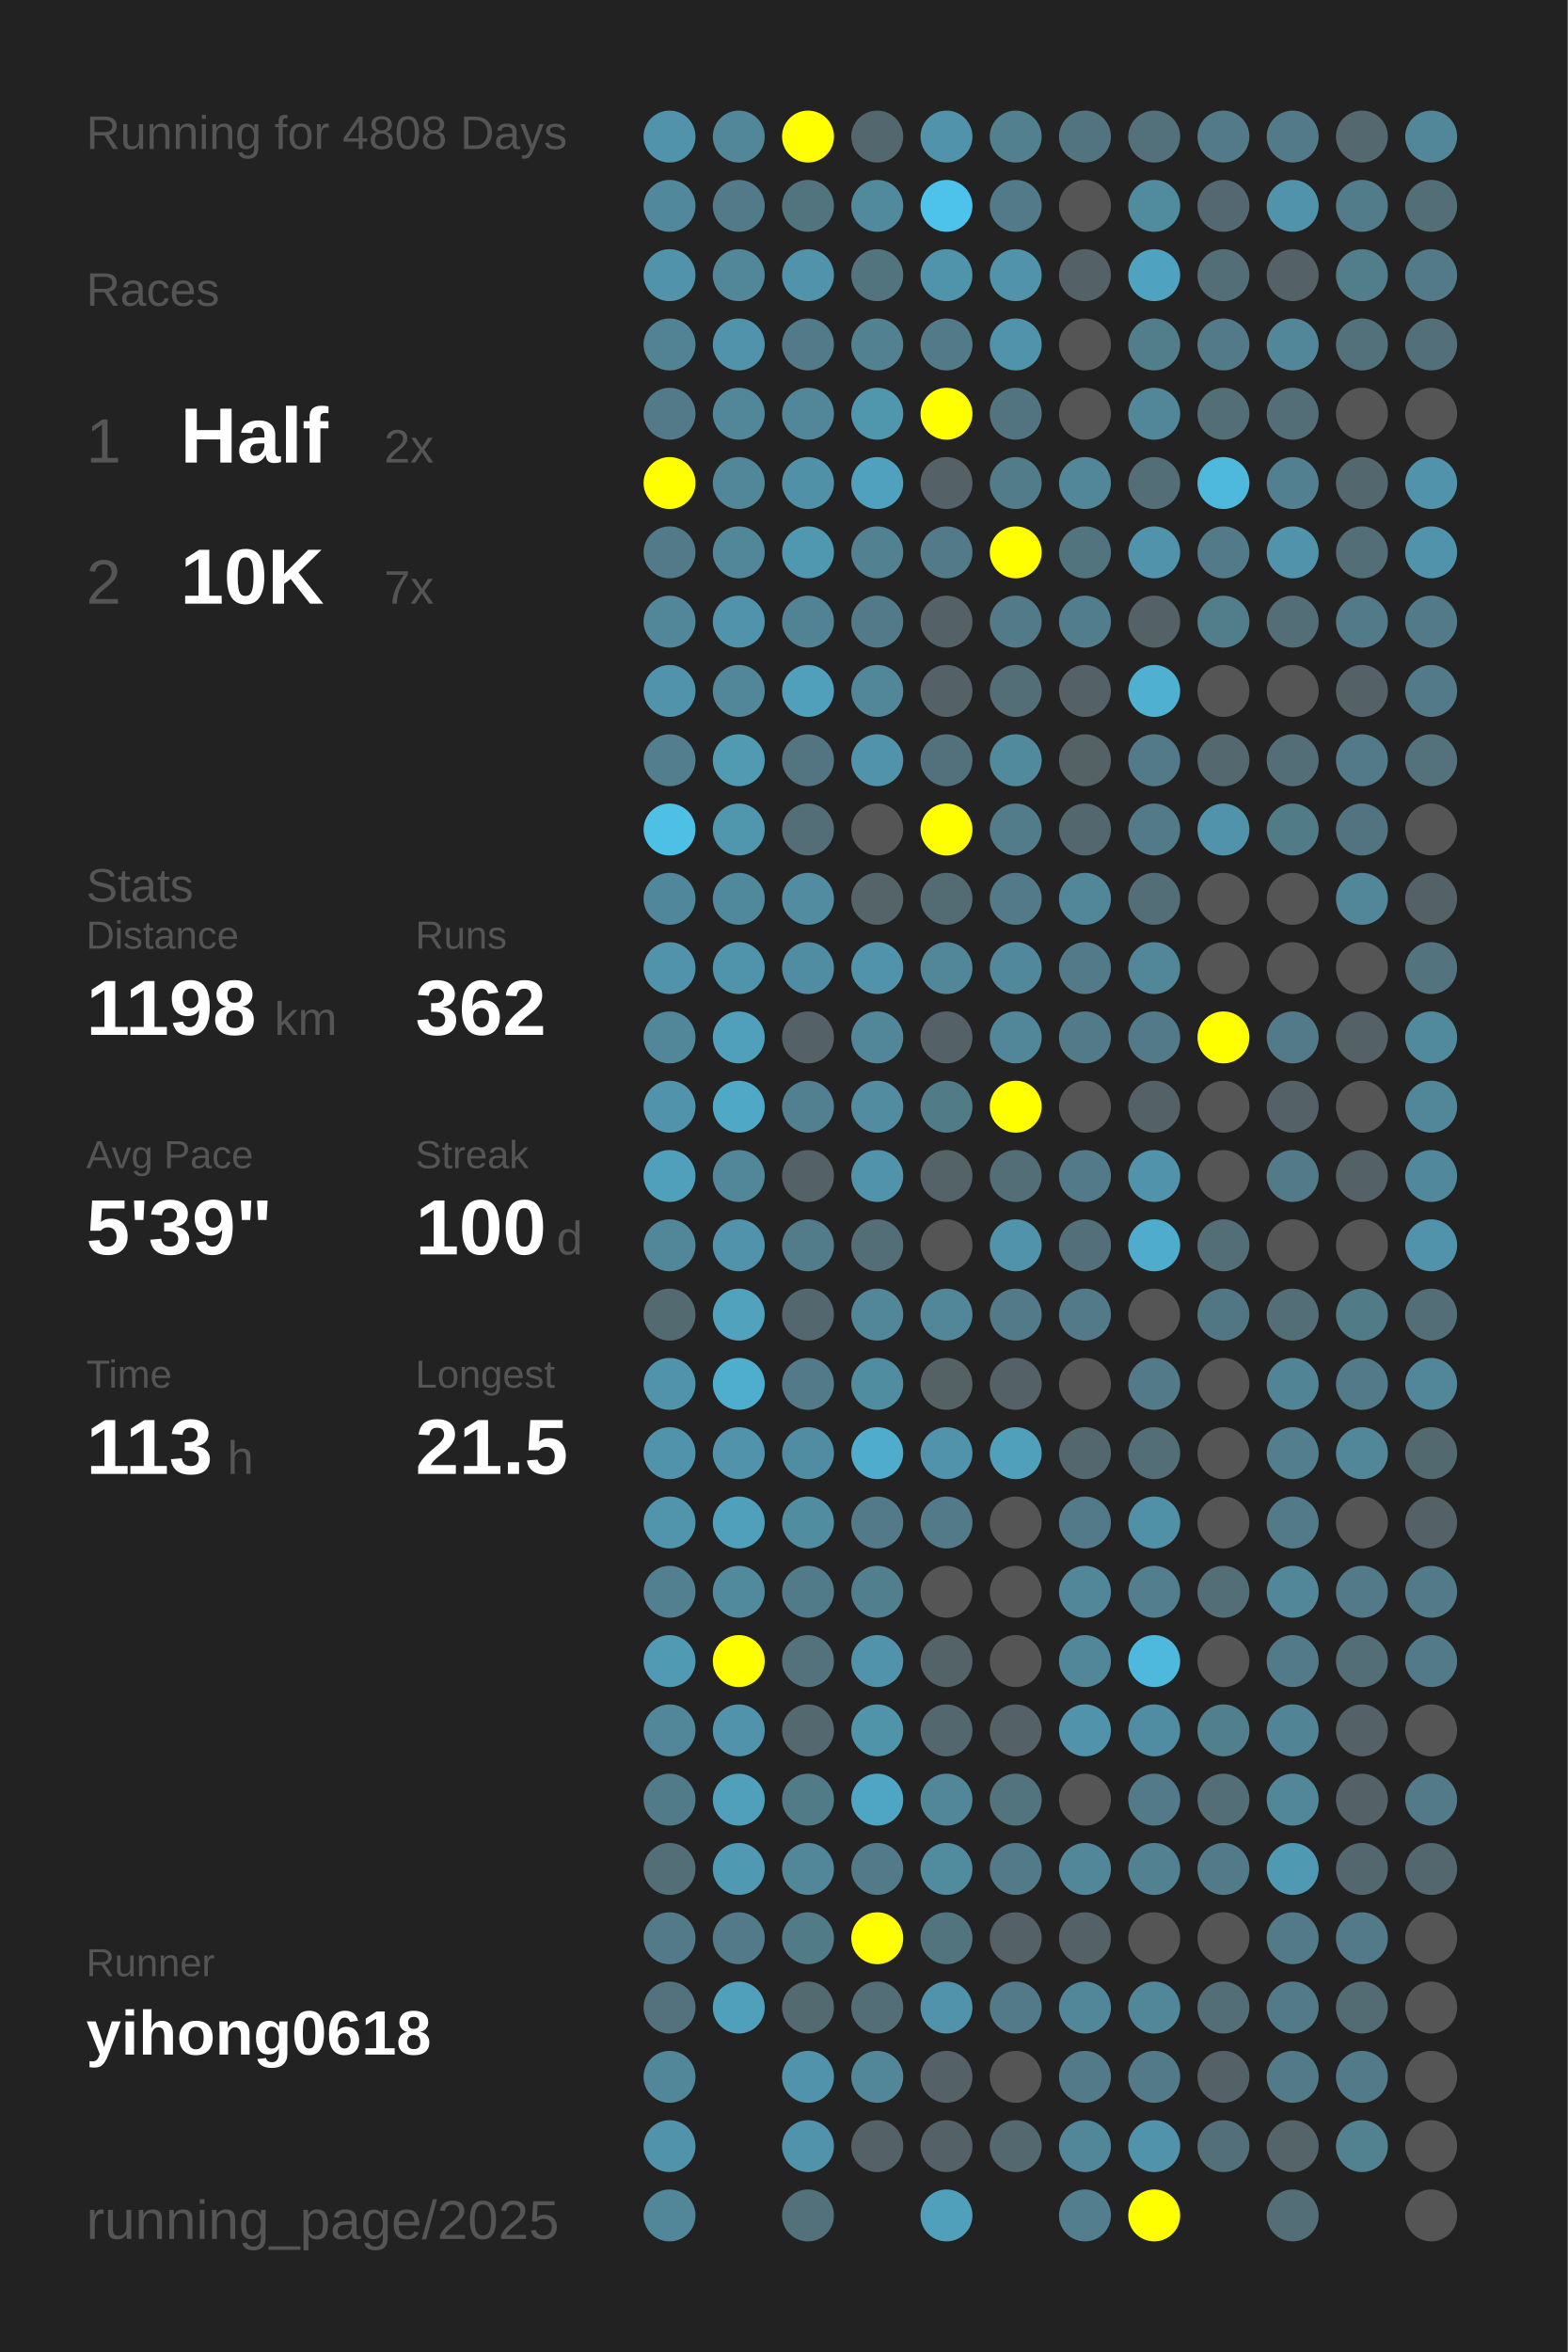
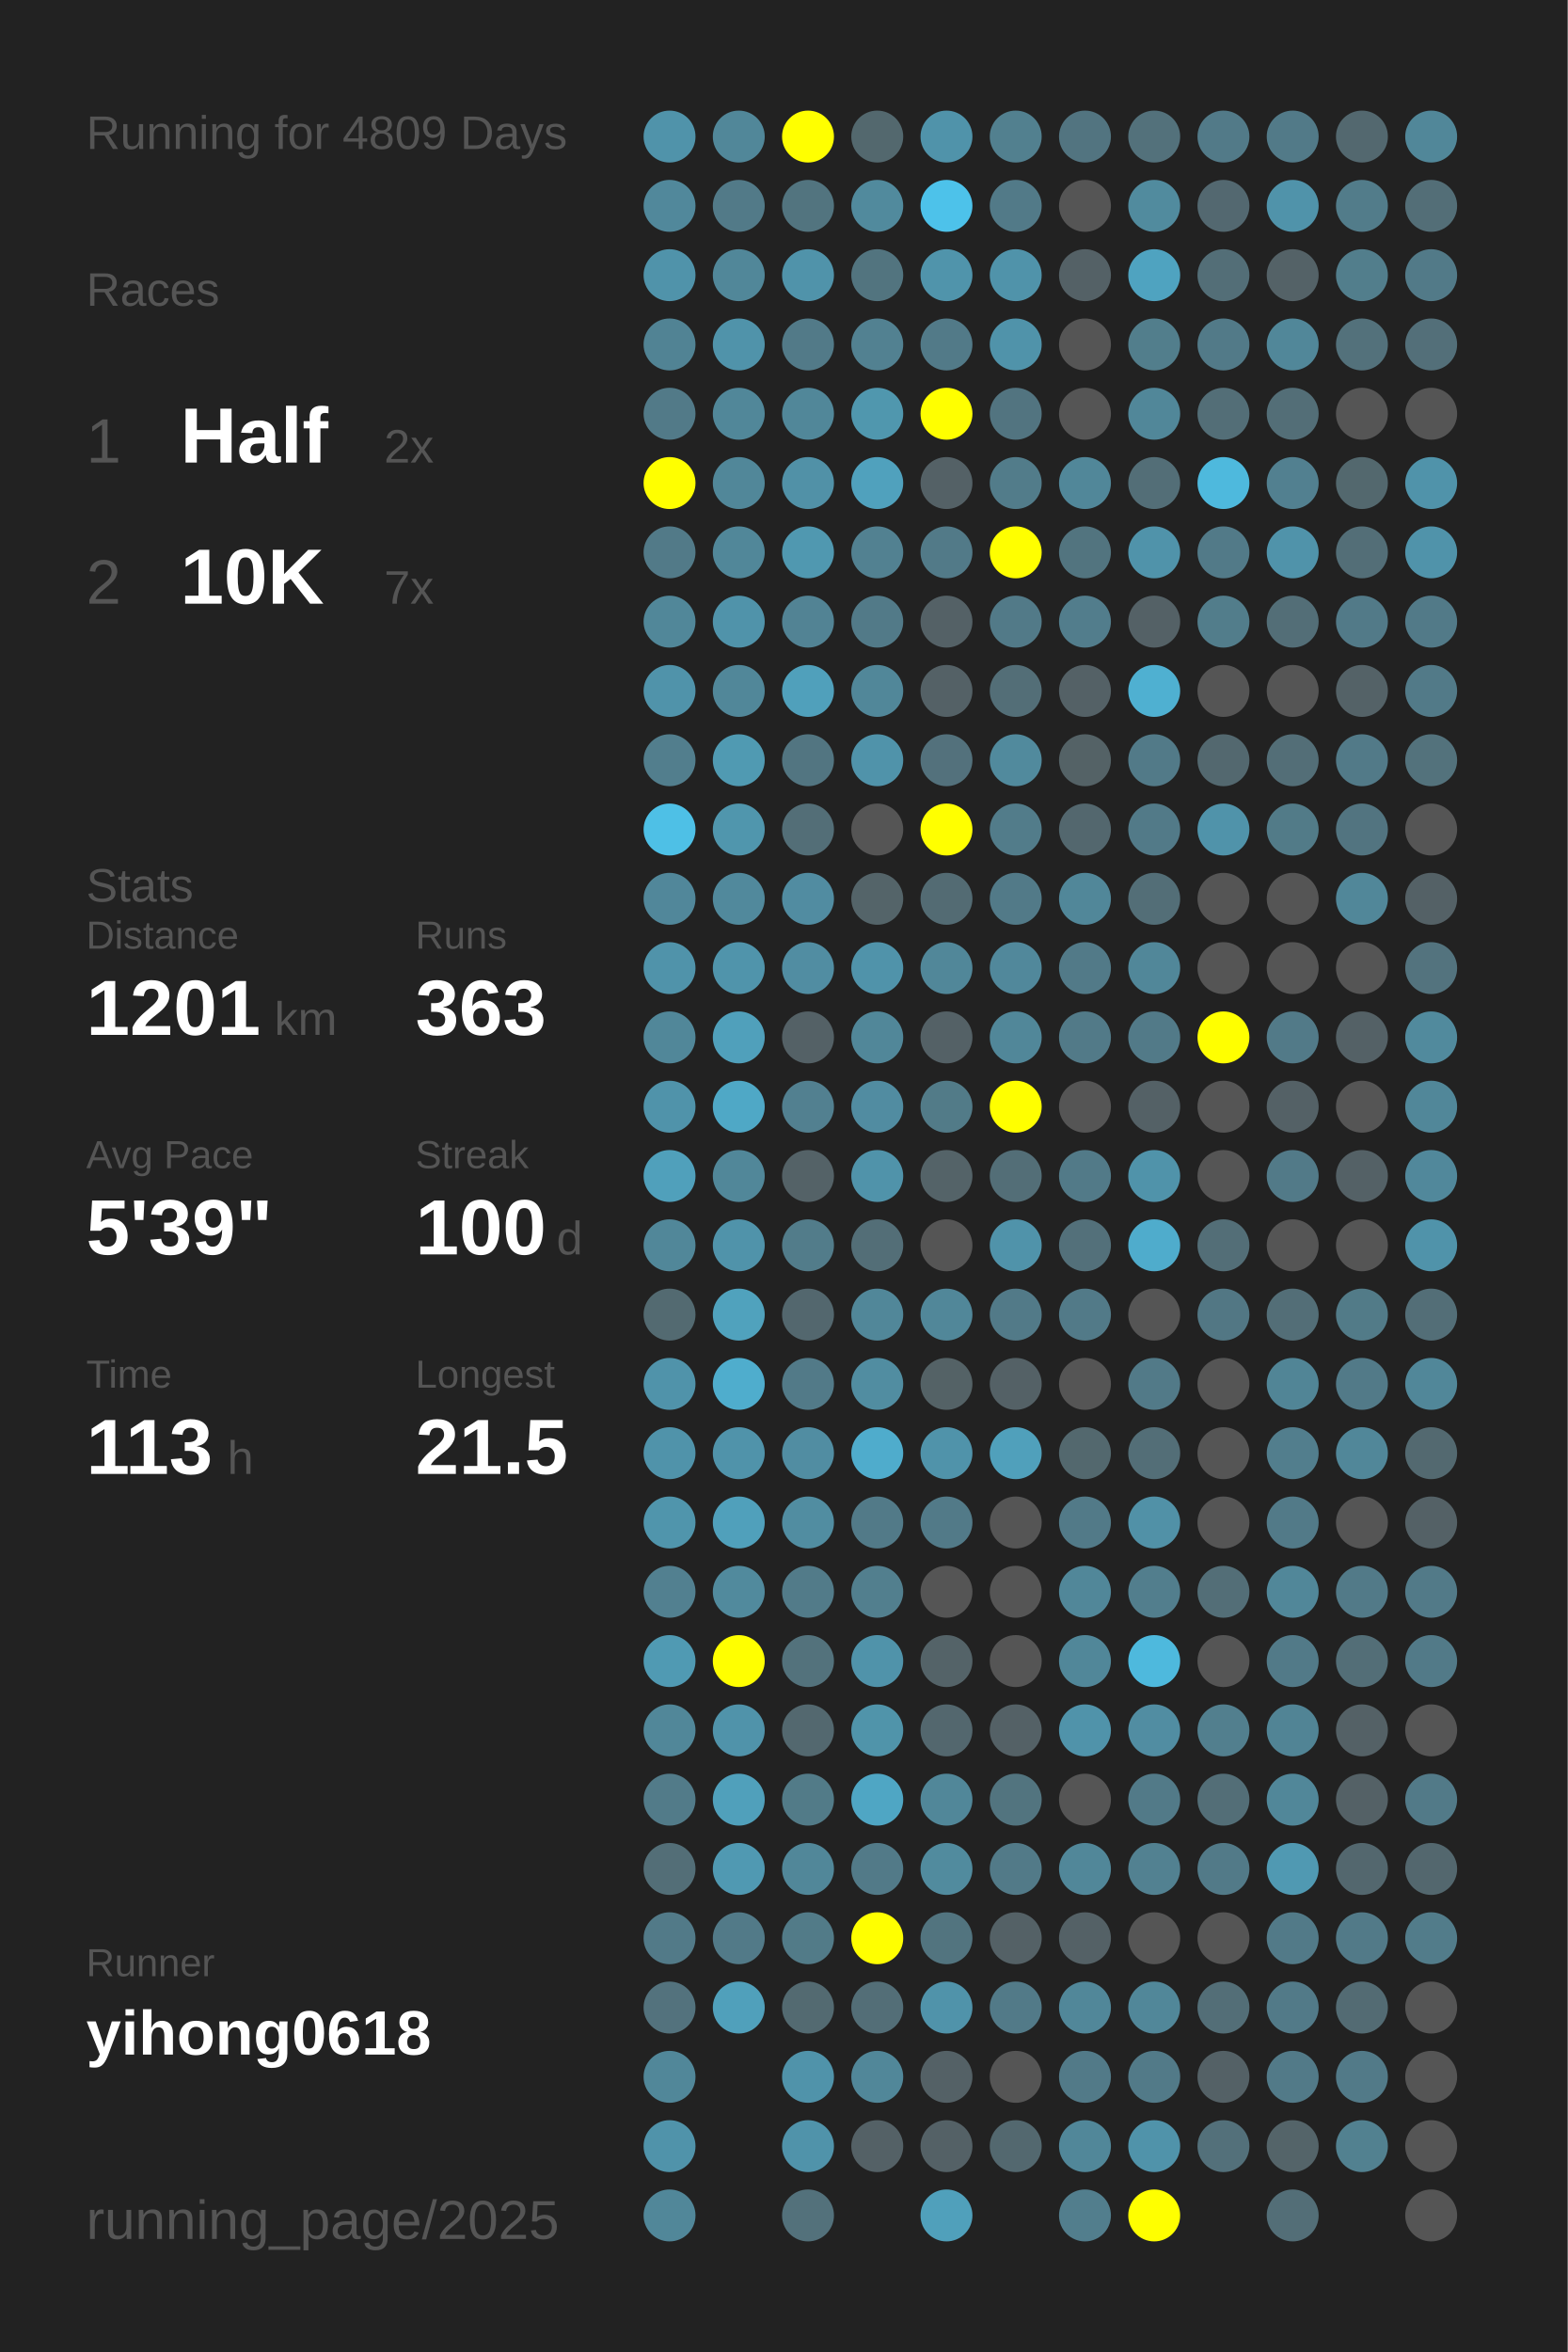
<svg xmlns="http://www.w3.org/2000/svg" baseProfile="full" height="300mm" version="1.1" viewBox="0,0,200,300" width="200mm">
  <defs />
  <rect fill="#222222" height="300" width="200" x="0" y="0" />
-   <text fill="#555555" style="font-size:6px; font-family:Arial;" x="11" y="19">Running for 4808 Days</text>
+   <text fill="#555555" style="font-size:6px; font-family:Arial;" x="11" y="19">Running for 4809 Days</text>
  <text fill="#555555" style="font-size:6px; font-family:Arial;" x="11" y="39">Races</text>
  <text fill="#555555" style="font-size:8px; font-family:Arial;" x="11" y="59">1</text>
  <text fill="#FFFFFF" style="font-size:10px; font-family:Arial; font-weight:bold;" x="23" y="59">Half</text>
  <text fill="#555555" style="font-size:6px; font-family:Arial;" x="49" y="59">2x</text>
  <text fill="#555555" style="font-size:8px; font-family:Arial;" x="11" y="77">2</text>
  <text fill="#FFFFFF" style="font-size:10px; font-family:Arial; font-weight:bold;" x="23" y="77">10K</text>
  <text fill="#555555" style="font-size:6px; font-family:Arial;" x="49" y="77">7x</text>
  <text fill="#555555" style="font-size:6px; font-family:Arial;" x="11" y="115">Stats</text>
  <text fill="#555555" style="font-size:5px; font-family:Arial;" x="11" y="121">Distance</text>
-   <text fill="#FFFFFF" style="font-size:10px; font-family:Arial; font-weight:bold;" x="11" y="132">1198</text>
+   <text fill="#FFFFFF" style="font-size:10px; font-family:Arial; font-weight:bold;" x="11" y="132">1201</text>
  <text fill="#555555" style="font-size:6px; font-family:Arial;" x="35" y="132">km</text>
  <text fill="#555555" style="font-size:5px; font-family:Arial;" x="53" y="121">Runs</text>
-   <text fill="#FFFFFF" style="font-size:10px; font-family:Arial; font-weight:bold;" x="53" y="132">362</text>
+   <text fill="#FFFFFF" style="font-size:10px; font-family:Arial; font-weight:bold;" x="53" y="132">363</text>
  <text fill="#555555" style="font-size:5px; font-family:Arial;" x="11" y="149">Avg Pace</text>
  <text fill="#FFFFFF" style="font-size:10px; font-family:Arial; font-weight:bold;" x="11" y="160">5'39"</text>
  <text fill="#555555" style="font-size:5px; font-family:Arial;" x="53" y="149">Streak</text>
  <text fill="#FFFFFF" style="font-size:10px; font-family:Arial; font-weight:bold;" x="53" y="160">100</text>
  <text fill="#555555" style="font-size:6px; font-family:Arial;" x="71" y="160">d</text>
  <text fill="#555555" style="font-size:5px; font-family:Arial;" x="11" y="177">Time</text>
  <text fill="#FFFFFF" style="font-size:10px; font-family:Arial; font-weight:bold;" x="11" y="188">113</text>
  <text fill="#555555" style="font-size:6px; font-family:Arial;" x="29" y="188">h</text>
  <text fill="#555555" style="font-size:5px; font-family:Arial;" x="53" y="177">Longest</text>
  <text fill="#FFFFFF" style="font-size:10px; font-family:Arial; font-weight:bold;" x="53" y="188">21.5</text>
  <text fill="#555555" style="font-size:5px; font-family:Arial;" x="11" y="252.065">Runner</text>
  <text fill="#FFFFFF" style="font-size:8px; font-family:Arial; font-weight:bold;" x="11" y="262.065">yihong0618</text>
  <text fill="#555555" style="font-size:7px; font-family:Arial;" x="11" y="285.581">running_page/2025</text>
  <circle cx="85.417" cy="17.419" fill="#5093aa" r="3.312" />
  <circle cx="85.417" cy="26.258" fill="#51889b" r="3.312" />
  <circle cx="85.417" cy="35.097" fill="#5093aa" r="3.312" />
  <circle cx="85.417" cy="43.935" fill="#518394" r="3.312" />
  <circle cx="85.417" cy="52.774" fill="#527a88" r="3.312" />
  <circle cx="85.417" cy="61.613" fill="#FFFF00" r="3.312" />
  <circle cx="85.417" cy="70.452" fill="#527a88" r="3.312" />
  <circle cx="85.417" cy="79.29" fill="#518799" r="3.312" />
  <circle cx="85.417" cy="88.129" fill="#5093aa" r="3.312" />
  <circle cx="85.417" cy="96.968" fill="#527e8d" r="3.312" />
  <circle cx="85.417" cy="105.806" fill="#4ec0e6" r="3.312" />
  <circle cx="85.417" cy="114.645" fill="#51879a" r="3.312" />
  <circle cx="85.417" cy="123.484" fill="#5093aa" r="3.312" />
  <circle cx="85.417" cy="132.323" fill="#518799" r="3.312" />
  <circle cx="85.417" cy="141.161" fill="#5093aa" r="3.312" />
  <circle cx="85.417" cy="150" fill="#50a0bb" r="3.312" />
  <circle cx="85.417" cy="158.839" fill="#518799" r="3.312" />
  <circle cx="85.417" cy="167.677" fill="#536a71" r="3.312" />
  <circle cx="85.417" cy="176.516" fill="#5093aa" r="3.312" />
  <circle cx="85.417" cy="185.355" fill="#5093aa" r="3.312" />
  <circle cx="85.417" cy="194.194" fill="#5095ac" r="3.312" />
  <circle cx="85.417" cy="203.032" fill="#528090" r="3.312" />
  <circle cx="85.417" cy="211.871" fill="#509ab3" r="3.312" />
  <circle cx="85.417" cy="220.71" fill="#518799" r="3.312" />
  <circle cx="85.417" cy="229.548" fill="#527b89" r="3.312" />
  <circle cx="85.417" cy="238.387" fill="#536e77" r="3.312" />
  <circle cx="85.417" cy="247.226" fill="#527a88" r="3.312" />
  <circle cx="85.417" cy="256.065" fill="#53727d" r="3.312" />
  <circle cx="85.417" cy="264.903" fill="#518799" r="3.312" />
  <circle cx="85.417" cy="273.742" fill="#5093aa" r="3.312" />
  <circle cx="85.417" cy="282.581" fill="#518799" r="3.312" />
  <circle cx="94.25" cy="17.419" fill="#518799" r="3.312" />
  <circle cx="94.25" cy="26.258" fill="#527a88" r="3.312" />
  <circle cx="94.25" cy="35.097" fill="#518799" r="3.312" />
  <circle cx="94.25" cy="43.935" fill="#5093aa" r="3.312" />
  <circle cx="94.25" cy="52.774" fill="#518799" r="3.312" />
  <circle cx="94.25" cy="61.613" fill="#518799" r="3.312" />
  <circle cx="94.25" cy="70.452" fill="#518799" r="3.312" />
  <circle cx="94.25" cy="79.29" fill="#5093aa" r="3.312" />
  <circle cx="94.25" cy="88.129" fill="#518799" r="3.312" />
  <circle cx="94.25" cy="96.968" fill="#509ab2" r="3.312" />
  <circle cx="94.25" cy="105.806" fill="#5096ad" r="3.312" />
  <circle cx="94.25" cy="114.645" fill="#51899c" r="3.312" />
  <circle cx="94.25" cy="123.484" fill="#5094ab" r="3.312" />
  <circle cx="94.25" cy="132.323" fill="#50a0bb" r="3.312" />
  <circle cx="94.25" cy="141.161" fill="#4fa8c6" r="3.312" />
  <circle cx="94.25" cy="150" fill="#518799" r="3.312" />
  <circle cx="94.25" cy="158.839" fill="#5093aa" r="3.312" />
  <circle cx="94.25" cy="167.677" fill="#50a2bd" r="3.312" />
  <circle cx="94.25" cy="176.516" fill="#4fadcd" r="3.312" />
  <circle cx="94.25" cy="185.355" fill="#5093aa" r="3.312" />
  <circle cx="94.25" cy="194.194" fill="#50a0bb" r="3.312" />
  <circle cx="94.25" cy="203.032" fill="#518a9d" r="3.312" />
  <circle cx="94.25" cy="211.871" fill="#FFFF00" r="3.312" />
  <circle cx="94.25" cy="220.71" fill="#5093aa" r="3.312" />
  <circle cx="94.25" cy="229.548" fill="#50a0bb" r="3.312" />
  <circle cx="94.25" cy="238.387" fill="#5099b2" r="3.312" />
  <circle cx="94.25" cy="247.226" fill="#527a88" r="3.312" />
  <circle cx="94.25" cy="256.065" fill="#50a0bb" r="3.312" />
  <circle cx="103.083" cy="17.419" fill="#FFFF00" r="3.312" />
  <circle cx="103.083" cy="26.258" fill="#52747f" r="3.312" />
  <circle cx="103.083" cy="35.097" fill="#5093aa" r="3.312" />
  <circle cx="103.083" cy="43.935" fill="#527a88" r="3.312" />
  <circle cx="103.083" cy="52.774" fill="#518799" r="3.312" />
  <circle cx="103.083" cy="61.613" fill="#5191a7" r="3.312" />
  <circle cx="103.083" cy="70.452" fill="#5098b0" r="3.312" />
  <circle cx="103.083" cy="79.29" fill="#528394" r="3.312" />
  <circle cx="103.083" cy="88.129" fill="#50a0bb" r="3.312" />
  <circle cx="103.083" cy="96.968" fill="#527581" r="3.312" />
  <circle cx="103.083" cy="105.806" fill="#536e77" r="3.312" />
  <circle cx="103.083" cy="114.645" fill="#518ca1" r="3.312" />
  <circle cx="103.083" cy="123.484" fill="#518da2" r="3.312" />
  <circle cx="103.083" cy="132.323" fill="#546166" r="3.312" />
  <circle cx="103.083" cy="141.161" fill="#528090" r="3.312" />
  <circle cx="103.083" cy="150" fill="#546267" r="3.312" />
  <circle cx="103.083" cy="158.839" fill="#527c8a" r="3.312" />
  <circle cx="103.083" cy="167.677" fill="#53676e" r="3.312" />
  <circle cx="103.083" cy="176.516" fill="#527a88" r="3.312" />
  <circle cx="103.083" cy="185.355" fill="#518da2" r="3.312" />
  <circle cx="103.083" cy="194.194" fill="#518da1" r="3.312" />
  <circle cx="103.083" cy="203.032" fill="#527b89" r="3.312" />
  <circle cx="103.083" cy="211.871" fill="#53727c" r="3.312" />
  <circle cx="103.083" cy="220.71" fill="#53686f" r="3.312" />
  <circle cx="103.083" cy="229.548" fill="#527b88" r="3.312" />
  <circle cx="103.083" cy="238.387" fill="#518799" r="3.312" />
  <circle cx="103.083" cy="247.226" fill="#527b88" r="3.312" />
  <circle cx="103.083" cy="256.065" fill="#536a71" r="3.312" />
  <circle cx="103.083" cy="264.903" fill="#5093aa" r="3.312" />
  <circle cx="103.083" cy="273.742" fill="#5093aa" r="3.312" />
  <circle cx="103.083" cy="282.581" fill="#53717b" r="3.312" />
  <circle cx="111.917" cy="17.419" fill="#53686e" r="3.312" />
  <circle cx="111.917" cy="26.258" fill="#518a9d" r="3.312" />
  <circle cx="111.917" cy="35.097" fill="#52747f" r="3.312" />
  <circle cx="111.917" cy="43.935" fill="#528191" r="3.312" />
  <circle cx="111.917" cy="52.774" fill="#5097ae" r="3.312" />
  <circle cx="111.917" cy="61.613" fill="#50a1bd" r="3.312" />
  <circle cx="111.917" cy="70.452" fill="#528191" r="3.312" />
  <circle cx="111.917" cy="79.29" fill="#527a88" r="3.312" />
  <circle cx="111.917" cy="88.129" fill="#518799" r="3.312" />
  <circle cx="111.917" cy="96.968" fill="#5093aa" r="3.312" />
  <circle cx="111.917" cy="105.806" fill="#555555" r="3.312" />
  <circle cx="111.917" cy="114.645" fill="#546469" r="3.312" />
  <circle cx="111.917" cy="123.484" fill="#5093aa" r="3.312" />
  <circle cx="111.917" cy="132.323" fill="#518799" r="3.312" />
  <circle cx="111.917" cy="141.161" fill="#518ca1" r="3.312" />
  <circle cx="111.917" cy="150" fill="#5093aa" r="3.312" />
  <circle cx="111.917" cy="158.839" fill="#536e77" r="3.312" />
  <circle cx="111.917" cy="167.677" fill="#518799" r="3.312" />
  <circle cx="111.917" cy="176.516" fill="#518da1" r="3.312" />
  <circle cx="111.917" cy="185.355" fill="#4faccc" r="3.312" />
  <circle cx="111.917" cy="194.194" fill="#527a88" r="3.312" />
  <circle cx="111.917" cy="203.032" fill="#527f8e" r="3.312" />
  <circle cx="111.917" cy="211.871" fill="#5093aa" r="3.312" />
  <circle cx="111.917" cy="220.71" fill="#5094aa" r="3.312" />
  <circle cx="111.917" cy="229.548" fill="#4fa6c4" r="3.312" />
  <circle cx="111.917" cy="238.387" fill="#527a88" r="3.312" />
  <circle cx="111.917" cy="247.226" fill="#FFFF00" r="3.312" />
  <circle cx="111.917" cy="256.065" fill="#536e77" r="3.312" />
  <circle cx="111.917" cy="264.903" fill="#518799" r="3.312" />
  <circle cx="111.917" cy="273.742" fill="#546166" r="3.312" />
  <circle cx="120.75" cy="17.419" fill="#5093aa" r="3.312" />
  <circle cx="120.75" cy="26.258" fill="#4dc2ea" r="3.312" />
  <circle cx="120.75" cy="35.097" fill="#5094ab" r="3.312" />
  <circle cx="120.75" cy="43.935" fill="#527a88" r="3.312" />
  <circle cx="120.75" cy="52.774" fill="#FFFF00" r="3.312" />
  <circle cx="120.75" cy="61.613" fill="#546166" r="3.312" />
  <circle cx="120.75" cy="70.452" fill="#527a88" r="3.312" />
  <circle cx="120.75" cy="79.29" fill="#546166" r="3.312" />
  <circle cx="120.75" cy="88.129" fill="#546166" r="3.312" />
  <circle cx="120.75" cy="96.968" fill="#53717c" r="3.312" />
  <circle cx="120.75" cy="105.806" fill="#FFFF00" r="3.312" />
  <circle cx="120.75" cy="114.645" fill="#536b73" r="3.312" />
  <circle cx="120.75" cy="123.484" fill="#518799" r="3.312" />
  <circle cx="120.75" cy="132.323" fill="#546166" r="3.312" />
  <circle cx="120.75" cy="141.161" fill="#527b88" r="3.312" />
  <circle cx="120.75" cy="150" fill="#546368" r="3.312" />
  <circle cx="120.75" cy="158.839" fill="#555555" r="3.312" />
  <circle cx="120.75" cy="167.677" fill="#518799" r="3.312" />
  <circle cx="120.75" cy="176.516" fill="#546266" r="3.312" />
  <circle cx="120.75" cy="185.355" fill="#5093aa" r="3.312" />
  <circle cx="120.75" cy="194.194" fill="#527a88" r="3.312" />
  <circle cx="120.75" cy="203.032" fill="#555555" r="3.312" />
  <circle cx="120.75" cy="211.871" fill="#546368" r="3.312" />
  <circle cx="120.75" cy="220.71" fill="#53676e" r="3.312" />
  <circle cx="120.75" cy="229.548" fill="#518799" r="3.312" />
  <circle cx="120.75" cy="238.387" fill="#518b9e" r="3.312" />
  <circle cx="120.75" cy="247.226" fill="#52747f" r="3.312" />
  <circle cx="120.75" cy="256.065" fill="#5093aa" r="3.312" />
  <circle cx="120.75" cy="264.903" fill="#546166" r="3.312" />
  <circle cx="120.75" cy="273.742" fill="#546166" r="3.312" />
  <circle cx="120.75" cy="282.581" fill="#50a0bb" r="3.312" />
  <circle cx="129.583" cy="17.419" fill="#52808f" r="3.312" />
  <circle cx="129.583" cy="26.258" fill="#527a88" r="3.312" />
  <circle cx="129.583" cy="35.097" fill="#5093aa" r="3.312" />
  <circle cx="129.583" cy="43.935" fill="#5093aa" r="3.312" />
  <circle cx="129.583" cy="52.774" fill="#527480" r="3.312" />
  <circle cx="129.583" cy="61.613" fill="#527c8a" r="3.312" />
  <circle cx="129.583" cy="70.452" fill="#FFFF00" r="3.312" />
  <circle cx="129.583" cy="79.29" fill="#527a88" r="3.312" />
  <circle cx="129.583" cy="88.129" fill="#536e77" r="3.312" />
  <circle cx="129.583" cy="96.968" fill="#518a9d" r="3.312" />
  <circle cx="129.583" cy="105.806" fill="#527c8a" r="3.312" />
  <circle cx="129.583" cy="114.645" fill="#527a88" r="3.312" />
  <circle cx="129.583" cy="123.484" fill="#51889b" r="3.312" />
  <circle cx="129.583" cy="132.323" fill="#518799" r="3.312" />
  <circle cx="129.583" cy="141.161" fill="#FFFF00" r="3.312" />
  <circle cx="129.583" cy="150" fill="#536e77" r="3.312" />
  <circle cx="129.583" cy="158.839" fill="#5093aa" r="3.312" />
  <circle cx="129.583" cy="167.677" fill="#527a88" r="3.312" />
  <circle cx="129.583" cy="176.516" fill="#546166" r="3.312" />
  <circle cx="129.583" cy="185.355" fill="#50a0bb" r="3.312" />
  <circle cx="129.583" cy="194.194" fill="#555555" r="3.312" />
  <circle cx="129.583" cy="203.032" fill="#555555" r="3.312" />
  <circle cx="129.583" cy="211.871" fill="#555555" r="3.312" />
  <circle cx="129.583" cy="220.71" fill="#546166" r="3.312" />
  <circle cx="129.583" cy="229.548" fill="#52747f" r="3.312" />
  <circle cx="129.583" cy="238.387" fill="#527a88" r="3.312" />
  <circle cx="129.583" cy="247.226" fill="#546166" r="3.312" />
  <circle cx="129.583" cy="256.065" fill="#527a88" r="3.312" />
  <circle cx="129.583" cy="264.903" fill="#555555" r="3.312" />
  <circle cx="129.583" cy="273.742" fill="#53686f" r="3.312" />
  <circle cx="138.417" cy="17.419" fill="#527480" r="3.312" />
  <circle cx="138.417" cy="26.258" fill="#555555" r="3.312" />
  <circle cx="138.417" cy="35.097" fill="#546166" r="3.312" />
  <circle cx="138.417" cy="43.935" fill="#555555" r="3.312" />
  <circle cx="138.417" cy="52.774" fill="#555555" r="3.312" />
  <circle cx="138.417" cy="61.613" fill="#518799" r="3.312" />
  <circle cx="138.417" cy="70.452" fill="#52747f" r="3.312" />
  <circle cx="138.417" cy="79.29" fill="#527d8c" r="3.312" />
  <circle cx="138.417" cy="88.129" fill="#546166" r="3.312" />
  <circle cx="138.417" cy="96.968" fill="#546266" r="3.312" />
  <circle cx="138.417" cy="105.806" fill="#53676e" r="3.312" />
  <circle cx="138.417" cy="114.645" fill="#518799" r="3.312" />
  <circle cx="138.417" cy="123.484" fill="#527a88" r="3.312" />
  <circle cx="138.417" cy="132.323" fill="#527a88" r="3.312" />
  <circle cx="138.417" cy="141.161" fill="#555555" r="3.312" />
  <circle cx="138.417" cy="150" fill="#527a88" r="3.312" />
  <circle cx="138.417" cy="158.839" fill="#53707a" r="3.312" />
  <circle cx="138.417" cy="167.677" fill="#527a88" r="3.312" />
  <circle cx="138.417" cy="176.516" fill="#555555" r="3.312" />
  <circle cx="138.417" cy="185.355" fill="#53686e" r="3.312" />
  <circle cx="138.417" cy="194.194" fill="#527a88" r="3.312" />
  <circle cx="138.417" cy="203.032" fill="#518799" r="3.312" />
  <circle cx="138.417" cy="211.871" fill="#518799" r="3.312" />
  <circle cx="138.417" cy="220.71" fill="#5093aa" r="3.312" />
  <circle cx="138.417" cy="229.548" fill="#555555" r="3.312" />
  <circle cx="138.417" cy="238.387" fill="#518799" r="3.312" />
  <circle cx="138.417" cy="247.226" fill="#546166" r="3.312" />
  <circle cx="138.417" cy="256.065" fill="#518799" r="3.312" />
  <circle cx="138.417" cy="264.903" fill="#527a88" r="3.312" />
  <circle cx="138.417" cy="273.742" fill="#518799" r="3.312" />
  <circle cx="138.417" cy="282.581" fill="#527e8d" r="3.312" />
  <circle cx="147.25" cy="17.419" fill="#53717b" r="3.312" />
  <circle cx="147.25" cy="26.258" fill="#518b9e" r="3.312" />
  <circle cx="147.25" cy="35.097" fill="#4fa3c0" r="3.312" />
  <circle cx="147.25" cy="43.935" fill="#527e8c" r="3.312" />
  <circle cx="147.25" cy="52.774" fill="#518799" r="3.312" />
  <circle cx="147.25" cy="61.613" fill="#536e77" r="3.312" />
  <circle cx="147.25" cy="70.452" fill="#5093aa" r="3.312" />
  <circle cx="147.25" cy="79.29" fill="#546166" r="3.312" />
  <circle cx="147.25" cy="88.129" fill="#4fb0d1" r="3.312" />
  <circle cx="147.25" cy="96.968" fill="#527a88" r="3.312" />
  <circle cx="147.25" cy="105.806" fill="#527a88" r="3.312" />
  <circle cx="147.25" cy="114.645" fill="#536e77" r="3.312" />
  <circle cx="147.25" cy="123.484" fill="#518799" r="3.312" />
  <circle cx="147.25" cy="132.323" fill="#527a88" r="3.312" />
  <circle cx="147.25" cy="141.161" fill="#546166" r="3.312" />
  <circle cx="147.25" cy="150" fill="#5093aa" r="3.312" />
  <circle cx="147.25" cy="158.839" fill="#4faccc" r="3.312" />
  <circle cx="147.25" cy="167.677" fill="#555555" r="3.312" />
  <circle cx="147.25" cy="176.516" fill="#527a88" r="3.312" />
  <circle cx="147.25" cy="185.355" fill="#536e77" r="3.312" />
  <circle cx="147.25" cy="194.194" fill="#5191a7" r="3.312" />
  <circle cx="147.25" cy="203.032" fill="#527e8d" r="3.312" />
  <circle cx="147.25" cy="211.871" fill="#4eb9dd" r="3.312" />
  <circle cx="147.25" cy="220.71" fill="#518da2" r="3.312" />
  <circle cx="147.25" cy="229.548" fill="#527a88" r="3.312" />
  <circle cx="147.25" cy="238.387" fill="#528191" r="3.312" />
  <circle cx="147.25" cy="247.226" fill="#555555" r="3.312" />
  <circle cx="147.25" cy="256.065" fill="#518799" r="3.312" />
  <circle cx="147.25" cy="264.903" fill="#527a88" r="3.312" />
  <circle cx="147.25" cy="273.742" fill="#5093aa" r="3.312" />
  <circle cx="147.25" cy="282.581" fill="#FFFF00" r="3.312" />
  <circle cx="156.083" cy="17.419" fill="#527a88" r="3.312" />
  <circle cx="156.083" cy="26.258" fill="#536870" r="3.312" />
  <circle cx="156.083" cy="35.097" fill="#536e77" r="3.312" />
  <circle cx="156.083" cy="43.935" fill="#527a88" r="3.312" />
  <circle cx="156.083" cy="52.774" fill="#536e77" r="3.312" />
  <circle cx="156.083" cy="61.613" fill="#4eb9dd" r="3.312" />
  <circle cx="156.083" cy="70.452" fill="#527a88" r="3.312" />
  <circle cx="156.083" cy="79.29" fill="#527d8b" r="3.312" />
  <circle cx="156.083" cy="88.129" fill="#555555" r="3.312" />
  <circle cx="156.083" cy="96.968" fill="#53686f" r="3.312" />
  <circle cx="156.083" cy="105.806" fill="#5093aa" r="3.312" />
  <circle cx="156.083" cy="114.645" fill="#555555" r="3.312" />
  <circle cx="156.083" cy="123.484" fill="#555555" r="3.312" />
  <circle cx="156.083" cy="132.323" fill="#FFFF00" r="3.312" />
  <circle cx="156.083" cy="141.161" fill="#555555" r="3.312" />
  <circle cx="156.083" cy="150" fill="#555555" r="3.312" />
  <circle cx="156.083" cy="158.839" fill="#536e77" r="3.312" />
  <circle cx="156.083" cy="167.677" fill="#527784" r="3.312" />
  <circle cx="156.083" cy="176.516" fill="#555555" r="3.312" />
  <circle cx="156.083" cy="185.355" fill="#555555" r="3.312" />
  <circle cx="156.083" cy="194.194" fill="#555555" r="3.312" />
  <circle cx="156.083" cy="203.032" fill="#536e77" r="3.312" />
  <circle cx="156.083" cy="211.871" fill="#555555" r="3.312" />
  <circle cx="156.083" cy="220.71" fill="#527f8e" r="3.312" />
  <circle cx="156.083" cy="229.548" fill="#536e77" r="3.312" />
  <circle cx="156.083" cy="238.387" fill="#527a88" r="3.312" />
  <circle cx="156.083" cy="247.226" fill="#555555" r="3.312" />
  <circle cx="156.083" cy="256.065" fill="#536e77" r="3.312" />
  <circle cx="156.083" cy="264.903" fill="#546166" r="3.312" />
  <circle cx="156.083" cy="273.742" fill="#53707a" r="3.312" />
  <circle cx="164.917" cy="17.419" fill="#527a88" r="3.312" />
  <circle cx="164.917" cy="26.258" fill="#5093aa" r="3.312" />
  <circle cx="164.917" cy="35.097" fill="#546267" r="3.312" />
  <circle cx="164.917" cy="43.935" fill="#518799" r="3.312" />
  <circle cx="164.917" cy="52.774" fill="#536e77" r="3.312" />
  <circle cx="164.917" cy="61.613" fill="#528090" r="3.312" />
  <circle cx="164.917" cy="70.452" fill="#5093aa" r="3.312" />
  <circle cx="164.917" cy="79.29" fill="#536e77" r="3.312" />
  <circle cx="164.917" cy="88.129" fill="#555555" r="3.312" />
  <circle cx="164.917" cy="96.968" fill="#536e77" r="3.312" />
  <circle cx="164.917" cy="105.806" fill="#527b88" r="3.312" />
  <circle cx="164.917" cy="114.645" fill="#555555" r="3.312" />
  <circle cx="164.917" cy="123.484" fill="#555555" r="3.312" />
  <circle cx="164.917" cy="132.323" fill="#527a88" r="3.312" />
  <circle cx="164.917" cy="141.161" fill="#546166" r="3.312" />
  <circle cx="164.917" cy="150" fill="#527a88" r="3.312" />
  <circle cx="164.917" cy="158.839" fill="#555555" r="3.312" />
  <circle cx="164.917" cy="167.677" fill="#536e77" r="3.312" />
  <circle cx="164.917" cy="176.516" fill="#518596" r="3.312" />
  <circle cx="164.917" cy="185.355" fill="#527e8d" r="3.312" />
  <circle cx="164.917" cy="194.194" fill="#527a88" r="3.312" />
  <circle cx="164.917" cy="203.032" fill="#518799" r="3.312" />
  <circle cx="164.917" cy="211.871" fill="#527a88" r="3.312" />
  <circle cx="164.917" cy="220.71" fill="#518495" r="3.312" />
  <circle cx="164.917" cy="229.548" fill="#518799" r="3.312" />
  <circle cx="164.917" cy="238.387" fill="#5099b2" r="3.312" />
  <circle cx="164.917" cy="247.226" fill="#527a88" r="3.312" />
  <circle cx="164.917" cy="256.065" fill="#527a88" r="3.312" />
  <circle cx="164.917" cy="264.903" fill="#527a88" r="3.312" />
  <circle cx="164.917" cy="273.742" fill="#546469" r="3.312" />
  <circle cx="164.917" cy="282.581" fill="#536e77" r="3.312" />
  <circle cx="173.75" cy="17.419" fill="#53686f" r="3.312" />
  <circle cx="173.75" cy="26.258" fill="#527c8a" r="3.312" />
  <circle cx="173.75" cy="35.097" fill="#527e8c" r="3.312" />
  <circle cx="173.75" cy="43.935" fill="#53717b" r="3.312" />
  <circle cx="173.75" cy="52.774" fill="#555555" r="3.312" />
  <circle cx="173.75" cy="61.613" fill="#53686e" r="3.312" />
  <circle cx="173.75" cy="70.452" fill="#536e77" r="3.312" />
  <circle cx="173.75" cy="79.29" fill="#527a88" r="3.312" />
  <circle cx="173.75" cy="88.129" fill="#546267" r="3.312" />
  <circle cx="173.75" cy="96.968" fill="#527a88" r="3.312" />
  <circle cx="173.75" cy="105.806" fill="#527480" r="3.312" />
  <circle cx="173.75" cy="114.645" fill="#518799" r="3.312" />
  <circle cx="173.75" cy="123.484" fill="#555555" r="3.312" />
  <circle cx="173.75" cy="132.323" fill="#546166" r="3.312" />
  <circle cx="173.75" cy="141.161" fill="#555555" r="3.312" />
  <circle cx="173.75" cy="150" fill="#546166" r="3.312" />
  <circle cx="173.75" cy="158.839" fill="#555555" r="3.312" />
  <circle cx="173.75" cy="167.677" fill="#527b88" r="3.312" />
  <circle cx="173.75" cy="176.516" fill="#527a88" r="3.312" />
  <circle cx="173.75" cy="185.355" fill="#518799" r="3.312" />
  <circle cx="173.75" cy="194.194" fill="#555555" r="3.312" />
  <circle cx="173.75" cy="203.032" fill="#527a88" r="3.312" />
  <circle cx="173.75" cy="211.871" fill="#536e77" r="3.312" />
  <circle cx="173.75" cy="220.71" fill="#546166" r="3.312" />
  <circle cx="173.75" cy="229.548" fill="#546166" r="3.312" />
  <circle cx="173.75" cy="238.387" fill="#53676e" r="3.312" />
  <circle cx="173.75" cy="247.226" fill="#527a88" r="3.312" />
  <circle cx="173.75" cy="256.065" fill="#536b73" r="3.312" />
  <circle cx="173.75" cy="264.903" fill="#527a88" r="3.312" />
  <circle cx="173.75" cy="273.742" fill="#528190" r="3.312" />
  <circle cx="182.583" cy="17.419" fill="#518799" r="3.312" />
  <circle cx="182.583" cy="26.258" fill="#536e77" r="3.312" />
  <circle cx="182.583" cy="35.097" fill="#527a88" r="3.312" />
  <circle cx="182.583" cy="43.935" fill="#536f79" r="3.312" />
  <circle cx="182.583" cy="52.774" fill="#555555" r="3.312" />
  <circle cx="182.583" cy="61.613" fill="#5093aa" r="3.312" />
  <circle cx="182.583" cy="70.452" fill="#5093aa" r="3.312" />
  <circle cx="182.583" cy="79.29" fill="#527a88" r="3.312" />
  <circle cx="182.583" cy="88.129" fill="#527a88" r="3.312" />
  <circle cx="182.583" cy="96.968" fill="#53727c" r="3.312" />
  <circle cx="182.583" cy="105.806" fill="#555555" r="3.312" />
  <circle cx="182.583" cy="114.645" fill="#546166" r="3.312" />
  <circle cx="182.583" cy="123.484" fill="#53737e" r="3.312" />
  <circle cx="182.583" cy="132.323" fill="#518a9d" r="3.312" />
  <circle cx="182.583" cy="141.161" fill="#518799" r="3.312" />
  <circle cx="182.583" cy="150" fill="#51889b" r="3.312" />
  <circle cx="182.583" cy="158.839" fill="#5093aa" r="3.312" />
  <circle cx="182.583" cy="167.677" fill="#536e77" r="3.312" />
  <circle cx="182.583" cy="176.516" fill="#518799" r="3.312" />
  <circle cx="182.583" cy="185.355" fill="#536970" r="3.312" />
  <circle cx="182.583" cy="194.194" fill="#546166" r="3.312" />
  <circle cx="182.583" cy="203.032" fill="#527a88" r="3.312" />
  <circle cx="182.583" cy="211.871" fill="#527a88" r="3.312" />
  <circle cx="182.583" cy="220.71" fill="#555555" r="3.312" />
  <circle cx="182.583" cy="229.548" fill="#527a88" r="3.312" />
  <circle cx="182.583" cy="238.387" fill="#53676e" r="3.312" />
-   <circle cx="182.583" cy="247.226" fill="#555555" r="3.312" />
+   <circle cx="182.583" cy="247.226" fill="#527c8a" r="3.312" />
  <circle cx="182.583" cy="256.065" fill="#555555" r="3.312" />
  <circle cx="182.583" cy="264.903" fill="#555555" r="3.312" />
  <circle cx="182.583" cy="273.742" fill="#555555" r="3.312" />
  <circle cx="182.583" cy="282.581" fill="#555555" r="3.312" />
</svg>
